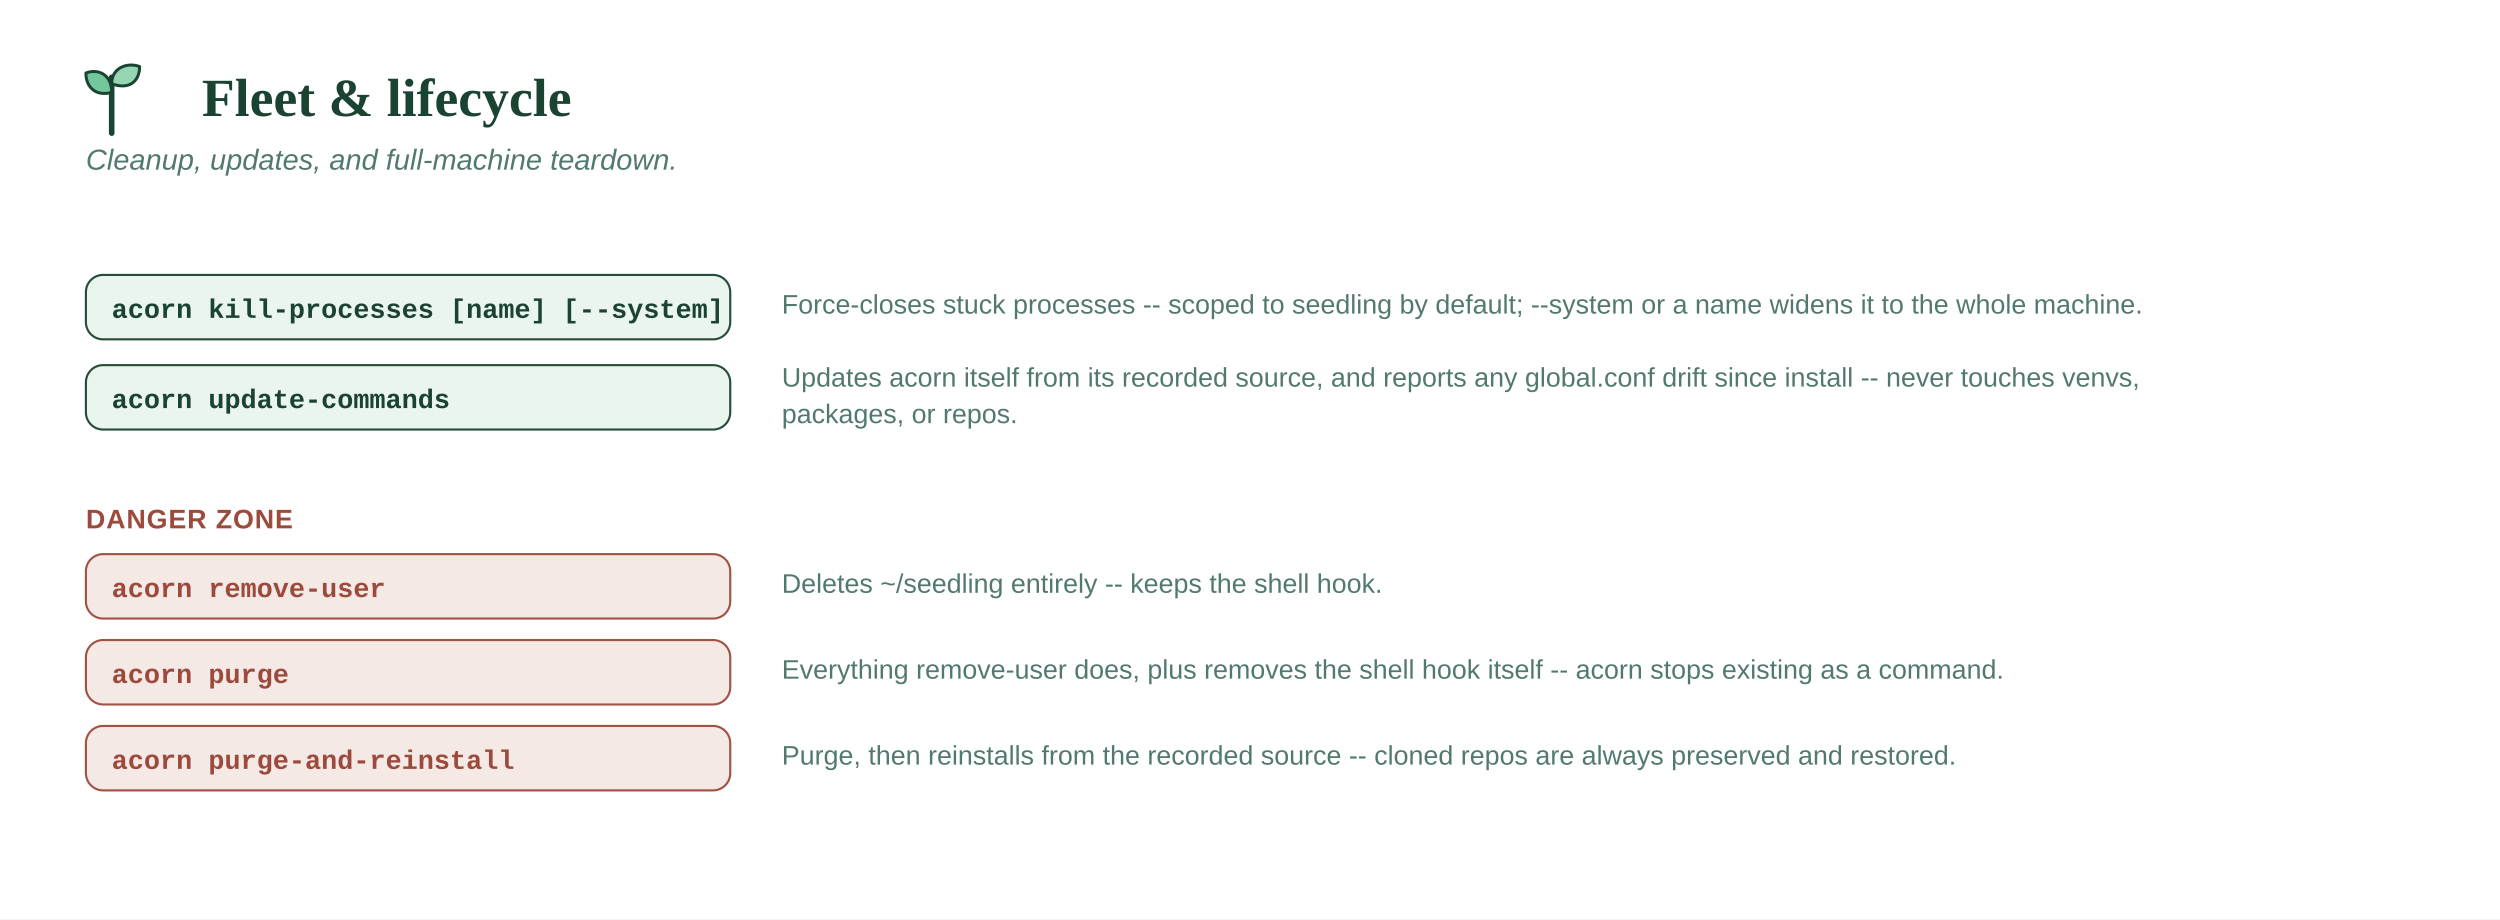
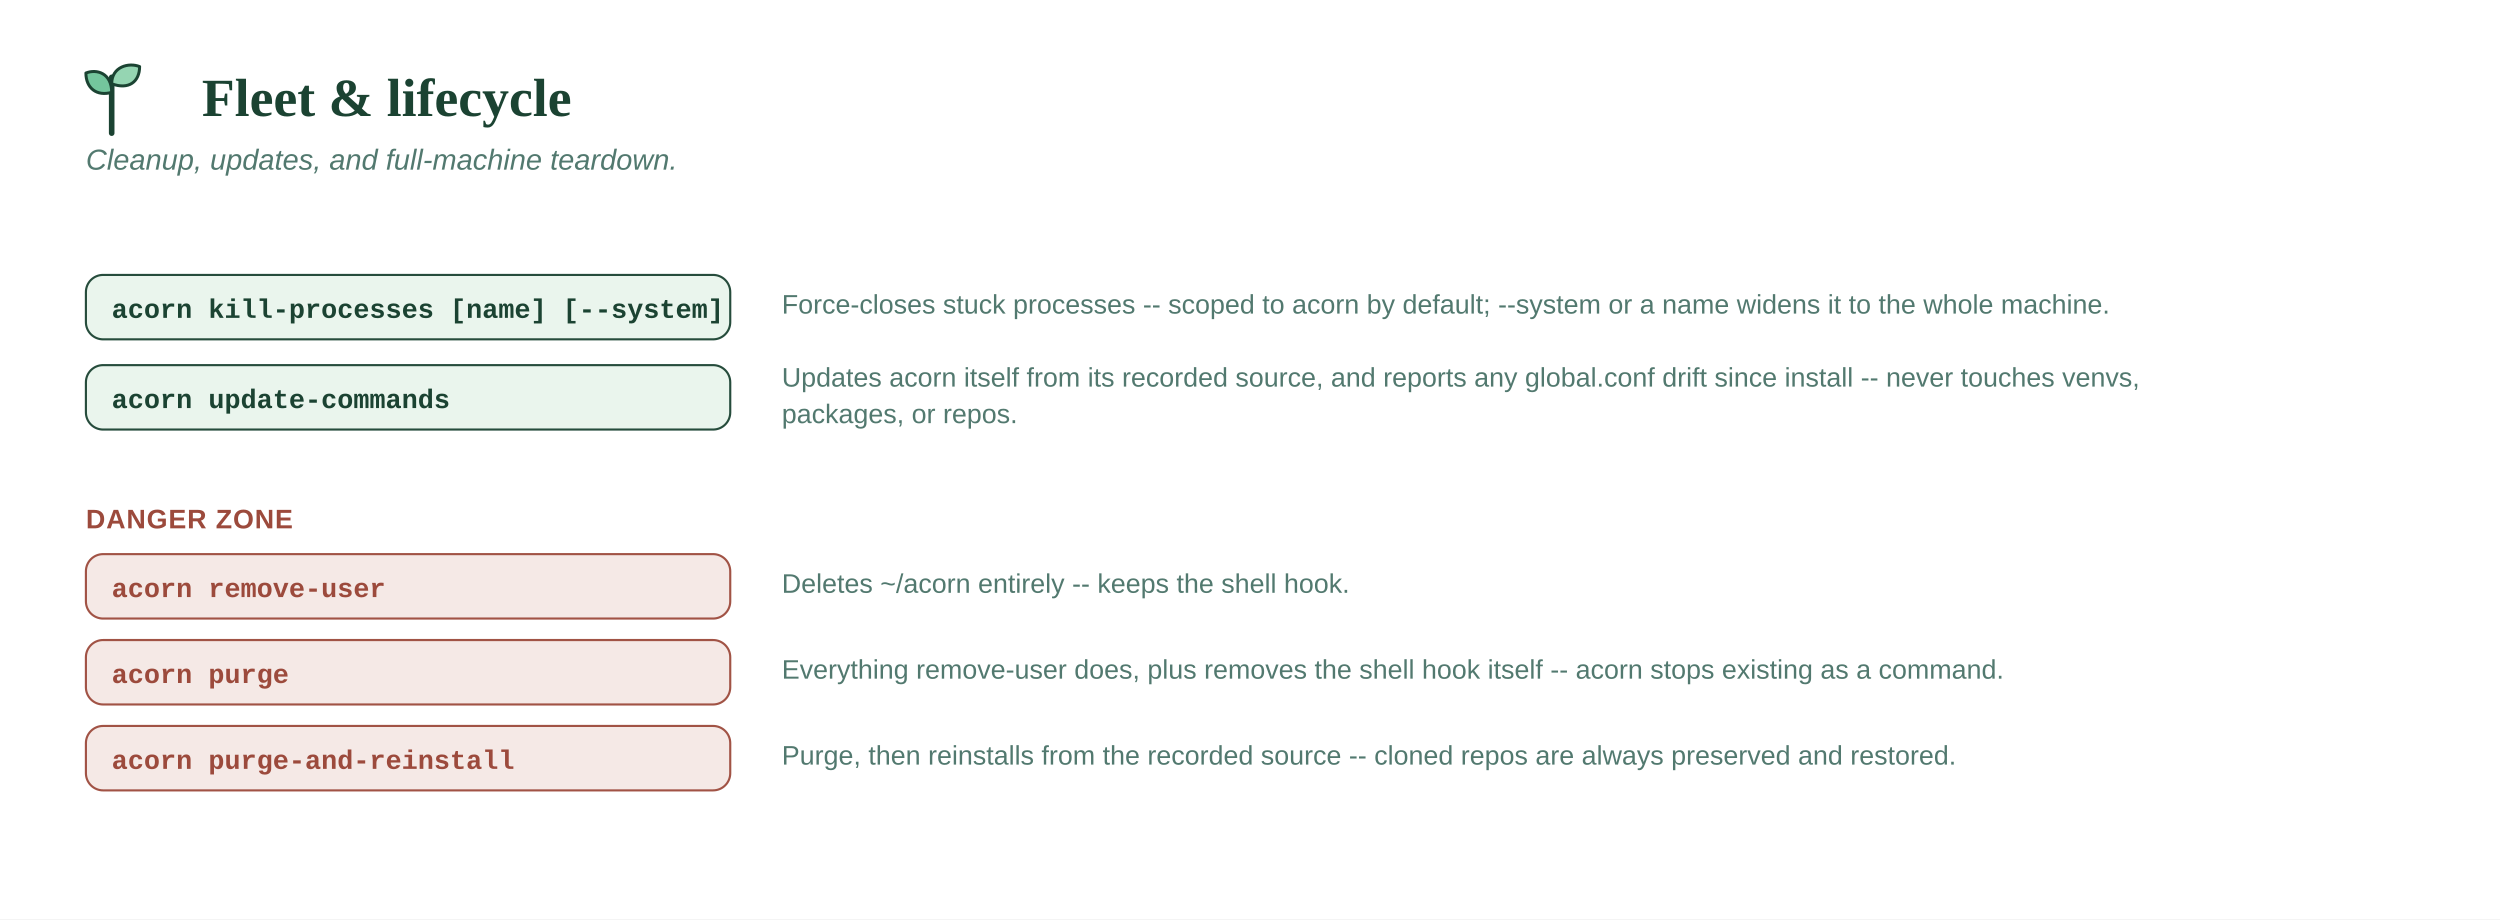
<svg xmlns="http://www.w3.org/2000/svg" viewBox="0 0 1164 428" font-family="Arial, Helvetica, sans-serif">
  <defs>
    <defs>
      <style>
      .head  { font-family: Georgia, 'Times New Roman', serif; }
      .body  { font-family: Arial, Helvetica, sans-serif; }
      .fg    { fill: #1B4332; }
      .fw    { fill: #FFFFFF; }
      .fmute { fill: #52796F; }
    </style>
      <marker id="arrow" markerWidth="7" markerHeight="7" refX="5.5" refY="3.5" orient="auto">
        <path d="M0,0 L7,3.5 L0,7 Z" fill="#1B4332" />
      </marker>
      <symbol id="ic-cloud" viewBox="0 0 24 24">
        <path d="M6.5 18 C3.5 18 2 15.8 2 13.8 C2 11.6 3.8 10 5.8 10.1 C6.4 7.6 8.7 6 11.2 6.3 C13.6 6.6 15.4 8.6 15.5 11 C17.9 11.1 20 13 20 15.3 C20 17.4 18.2 18 17 18 Z" fill="none" stroke="currentColor" stroke-width="1.6" stroke-linejoin="round" />
      </symbol>
      <symbol id="ic-box" viewBox="0 0 24 24">
        <path d="M3 8 L12 4 L21 8 L12 12 Z" fill="none" stroke="currentColor" stroke-width="1.6" stroke-linejoin="round" />
        <path d="M3 8 V17 L12 21 V12" fill="none" stroke="currentColor" stroke-width="1.6" stroke-linejoin="round" />
        <path d="M21 8 V17 L12 21" fill="none" stroke="currentColor" stroke-width="1.6" stroke-linejoin="round" />
      </symbol>
      <symbol id="ic-server" viewBox="0 0 24 24">
        <rect x="3" y="4" width="18" height="6" rx="1.3" fill="none" stroke="currentColor" stroke-width="1.6" />
        <rect x="3" y="14" width="18" height="6" rx="1.3" fill="none" stroke="currentColor" stroke-width="1.6" />
        <circle cx="7" cy="7" r="1" fill="currentColor" />
        <circle cx="7" cy="17" r="1" fill="currentColor" />
      </symbol>
      <symbol id="ic-monitor" viewBox="0 0 24 24">
        <rect x="2.5" y="4" width="19" height="13" rx="1.4" fill="none" stroke="currentColor" stroke-width="1.6" />
        <line x1="8" y1="21" x2="16" y2="21" stroke="currentColor" stroke-width="1.6" stroke-linecap="round" />
        <line x1="12" y1="17" x2="12" y2="21" stroke="currentColor" stroke-width="1.6" stroke-linecap="round" />
      </symbol>
      <symbol id="ic-folder" viewBox="0 0 24 24">
        <path d="M3 6.5 C3 5.7 3.7 5 4.5 5 H9.5 L11.5 7.5 H19.5 C20.3 7.5 21 8.2 21 9 V17.5 C21 18.3 20.3 19 19.5 19 H4.5 C3.7 19 3 18.3 3 17.5 Z" fill="none" stroke="currentColor" stroke-width="1.6" stroke-linejoin="round" />
      </symbol>
      <symbol id="ic-doc" viewBox="0 0 24 24">
        <path d="M6 3 H14 L19 8 V20 C19 20.6 18.6 21 18 21 H6 C5.4 21 5 20.6 5 20 V4 C5 3.4 5.4 3 6 3 Z" fill="none" stroke="currentColor" stroke-width="1.6" stroke-linejoin="round" />
        <path d="M14 3 V8 H19" fill="none" stroke="currentColor" stroke-width="1.6" stroke-linejoin="round" />
        <line x1="8" y1="12" x2="16" y2="12" stroke="currentColor" stroke-width="1.4" stroke-linecap="round" />
        <line x1="8" y1="15.5" x2="16" y2="15.5" stroke="currentColor" stroke-width="1.4" stroke-linecap="round" />
        <line x1="8" y1="19" x2="12.5" y2="19" stroke="currentColor" stroke-width="1.4" stroke-linecap="round" />
      </symbol>
      <symbol id="ic-terminal" viewBox="0 0 24 24">
        <rect x="2.5" y="4" width="19" height="16" rx="1.6" fill="none" stroke="currentColor" stroke-width="1.6" />
        <path d="M6.5 9 L10.5 12 L6.5 15" fill="none" stroke="currentColor" stroke-width="1.6" stroke-linecap="round" stroke-linejoin="round" />
        <line x1="12" y1="15" x2="17" y2="15" stroke="currentColor" stroke-width="1.6" stroke-linecap="round" />
      </symbol>
    </defs>
  </defs>
  <rect x="0" y="0" width="1164" height="428" fill="#FFFFFF" />
  <g transform="translate(40,20)">
    <path d="M12 42 V16" stroke="#1B4332" stroke-width="2.6" stroke-linecap="round" fill="none" />
    <path d="M12 23 C12 14 5 12 0 14 C0 21 5 25 12 23 Z" fill="#74C69D" stroke="#1B4332" stroke-width="1.4" stroke-linejoin="round" />
    <path d="M12 19 C12 11 20 9 25 11 C25 18 20 22 12 19 Z" fill="#95D5B2" stroke="#1B4332" stroke-width="1.4" stroke-linejoin="round" />
  </g>
  <text x="94" y="54" class="head fg" font-size="25" font-weight="700">Fleet &amp; lifecycle</text>
  <text x="40" y="79" class="body fmute" font-size="13.5" font-style="italic">Cleanup, updates, and full-machine teardown.</text>
  <rect x="40" y="128" width="300" height="30" rx="8" fill="#E9F5EC" stroke="#1B4332" stroke-width="1" opacity="0.95" />
  <text x="52" y="148" font-family="Consolas, 'SF Mono', Monaco, 'Courier New', monospace" font-size="12.5" font-weight="700" fill="#1B4332">acorn kill-processes [name] [--system]</text>
-   <text x="364" y="146" class="body" font-size="12.5" fill="#52796F">Force-closes stuck processes -- scoped to seedling by default; --system or a name widens it to the whole machine.</text>
+   <text x="364" y="146" class="body" font-size="12.5" fill="#52796F">Force-closes stuck processes -- scoped to acorn by default; --system or a name widens it to the whole machine.</text>
  <rect x="40" y="170" width="300" height="30" rx="8" fill="#E9F5EC" stroke="#1B4332" stroke-width="1" opacity="0.95" />
  <text x="52" y="190" font-family="Consolas, 'SF Mono', Monaco, 'Courier New', monospace" font-size="12.5" font-weight="700" fill="#1B4332">acorn update-commands</text>
  <text x="364" y="180" class="body" font-size="12.5" fill="#52796F">Updates acorn itself from its recorded source, and reports any global.conf drift since install -- never touches venvs,</text>
  <text x="364" y="197" class="body" font-size="12.5" fill="#52796F">packages, or repos.</text>
  <text x="40" y="246" class="body" font-size="12.5" font-weight="700" fill="#9C4A3C" letter-spacing="0.4">DANGER ZONE</text>
  <rect x="40" y="258" width="300" height="30" rx="8" fill="#F5E8E5" stroke="#9C4A3C" stroke-width="1" opacity="0.95" />
  <text x="52" y="278" font-family="Consolas, 'SF Mono', Monaco, 'Courier New', monospace" font-size="12.5" font-weight="700" fill="#9C4A3C">acorn remove-user</text>
-   <text x="364" y="276" class="body" font-size="12.5" fill="#52796F">Deletes ~/seedling entirely -- keeps the shell hook.</text>
+   <text x="364" y="276" class="body" font-size="12.5" fill="#52796F">Deletes ~/acorn entirely -- keeps the shell hook.</text>
  <rect x="40" y="298" width="300" height="30" rx="8" fill="#F5E8E5" stroke="#9C4A3C" stroke-width="1" opacity="0.95" />
  <text x="52" y="318" font-family="Consolas, 'SF Mono', Monaco, 'Courier New', monospace" font-size="12.5" font-weight="700" fill="#9C4A3C">acorn purge</text>
  <text x="364" y="316" class="body" font-size="12.5" fill="#52796F">Everything remove-user does, plus removes the shell hook itself -- acorn stops existing as a command.</text>
  <rect x="40" y="338" width="300" height="30" rx="8" fill="#F5E8E5" stroke="#9C4A3C" stroke-width="1" opacity="0.95" />
  <text x="52" y="358" font-family="Consolas, 'SF Mono', Monaco, 'Courier New', monospace" font-size="12.5" font-weight="700" fill="#9C4A3C">acorn purge-and-reinstall</text>
  <text x="364" y="356" class="body" font-size="12.5" fill="#52796F">Purge, then reinstalls from the recorded source -- cloned repos are always preserved and restored.</text>
</svg>
